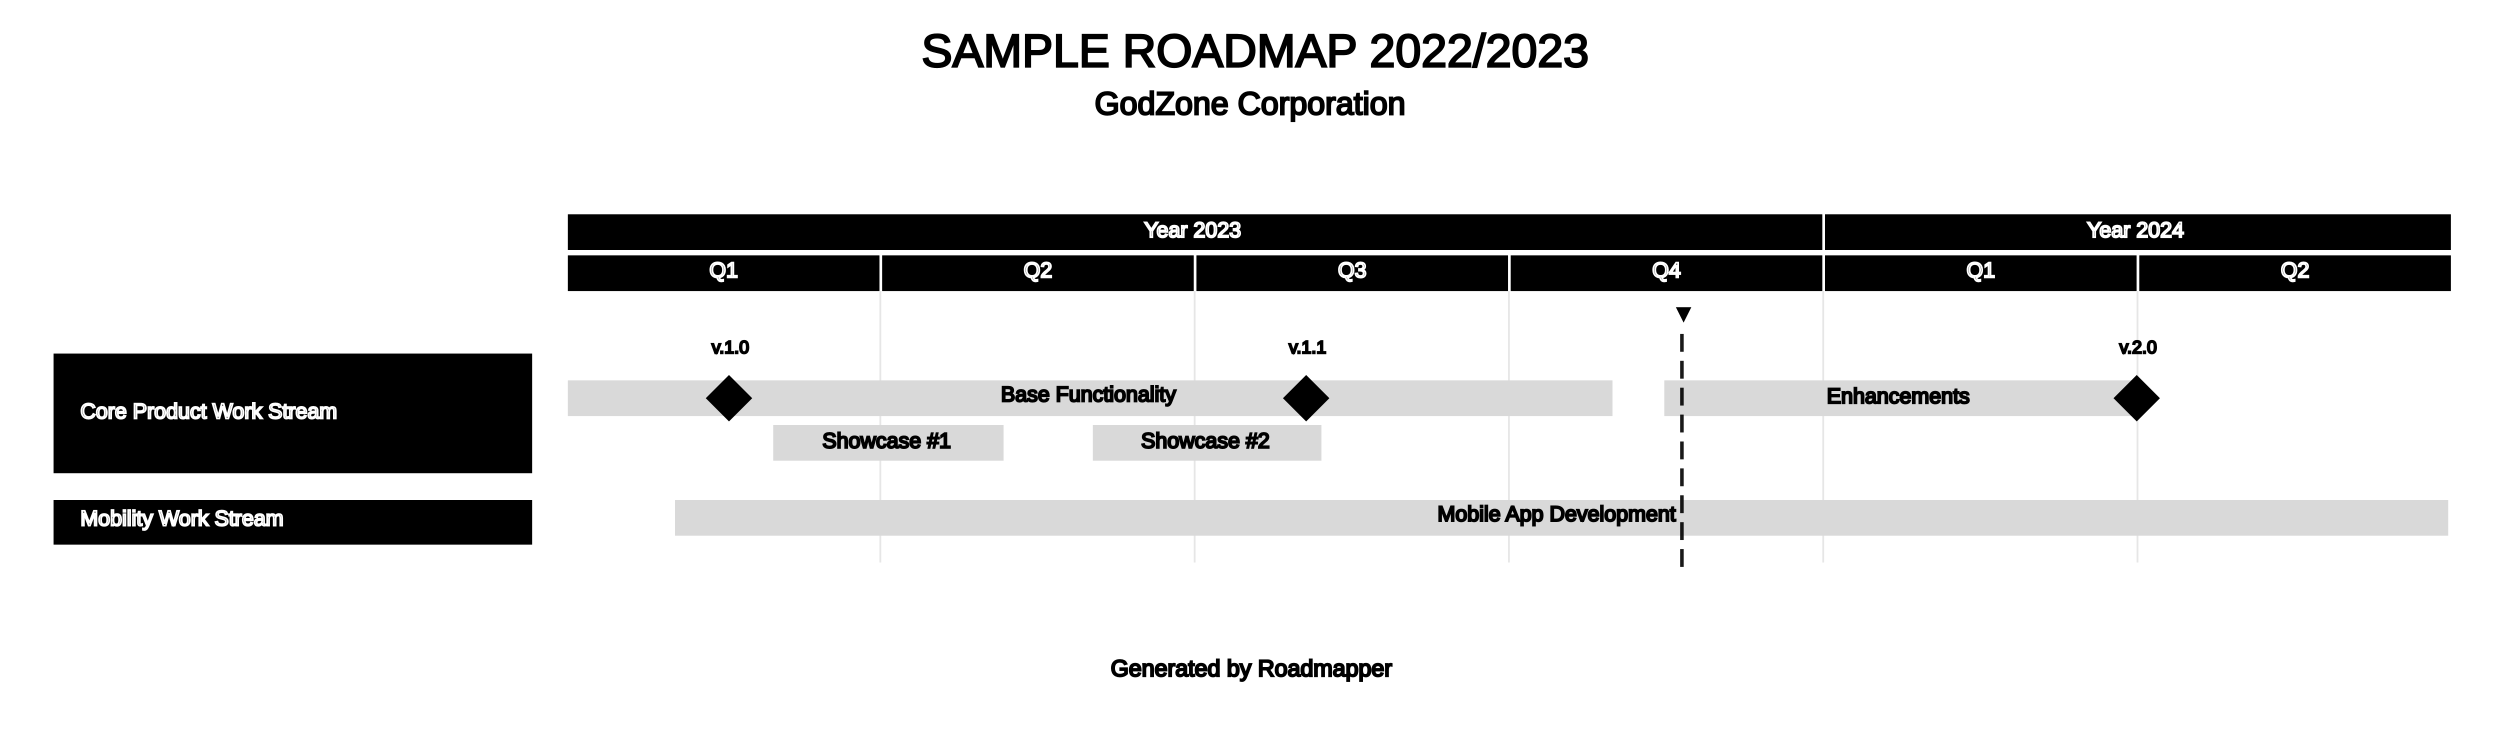
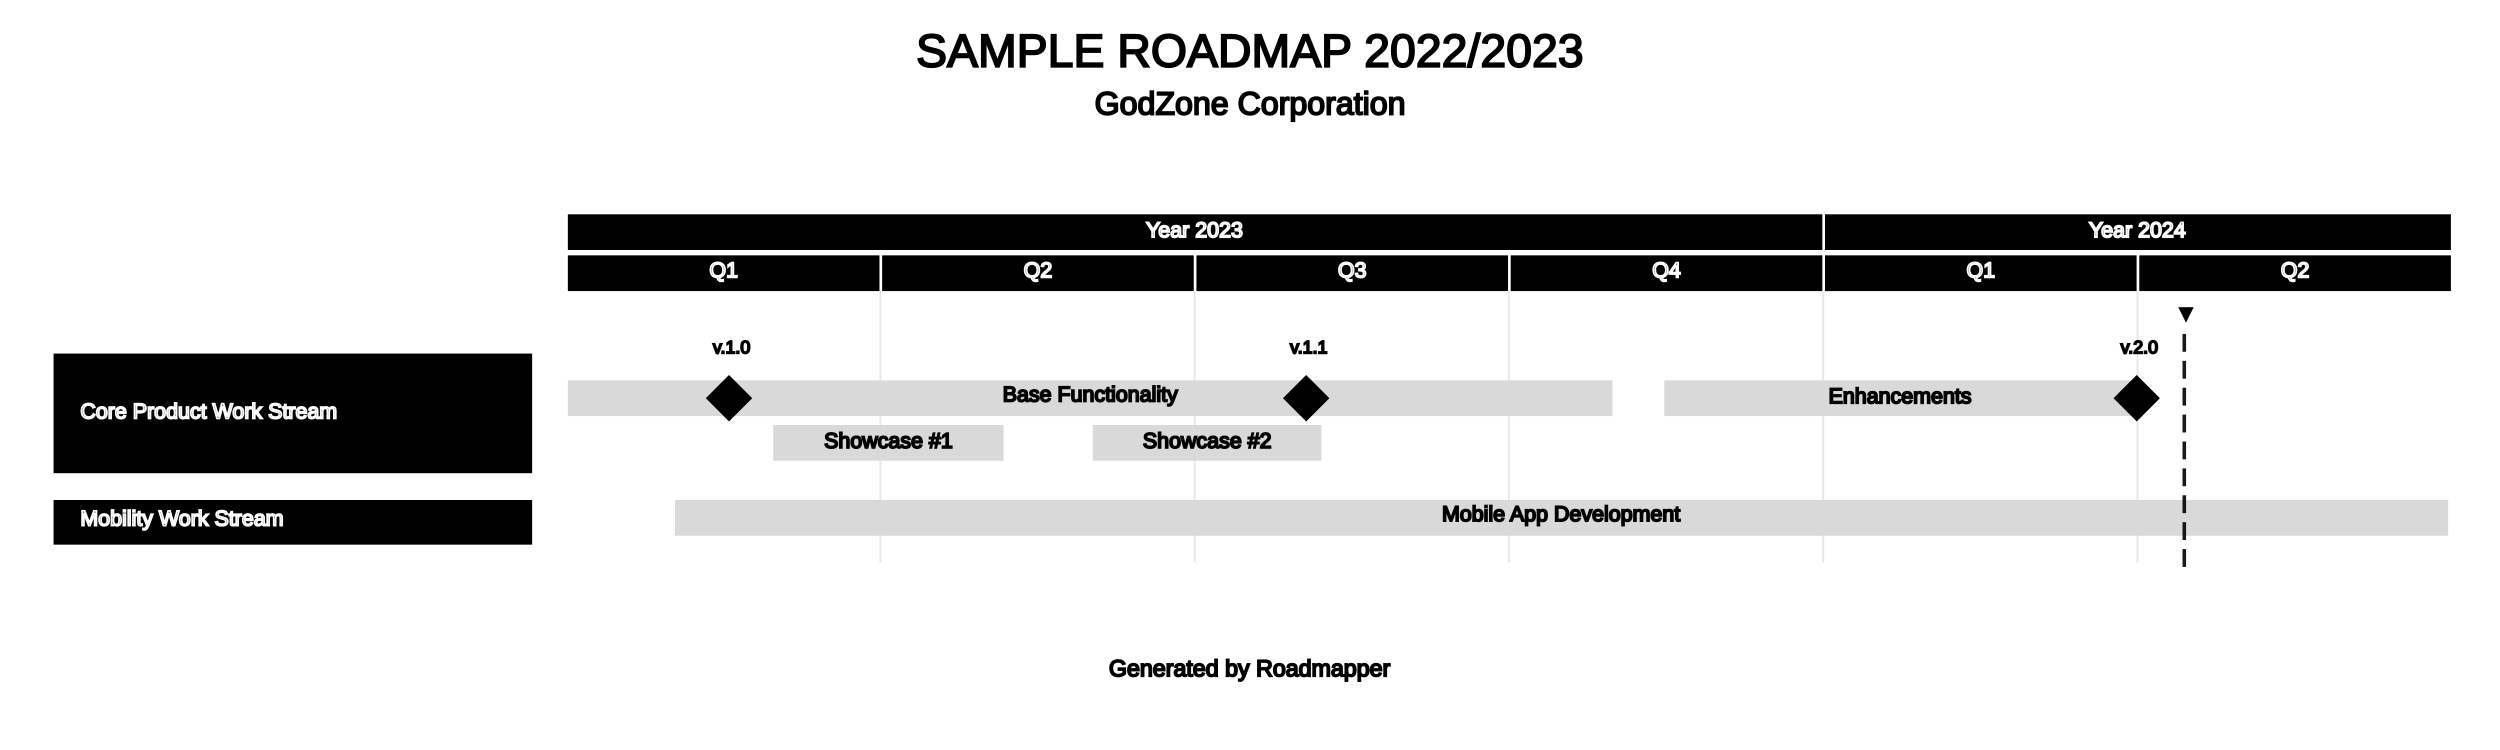
<svg xmlns="http://www.w3.org/2000/svg" width="1400" height="420" viewBox="0 0 1400 420">
  <defs>
</defs>
  <rect x="0" y="0" width="1400" height="1000" fill="#FFFFFF" />
-   <text x="516.0" y="30" font-size="26" text-anchor="start" dominant-baseline="middle" font-family="Arial" stroke="#000000">SAMPLE ROADMAP 2022/2023</text>
+   <text x="513.0" y="30" font-size="26" text-anchor="start" dominant-baseline="middle" font-family="Arial" stroke="#000000">SAMPLE ROADMAP 2022/2023</text>
  <text x="613.0" y="59" font-size="18" text-anchor="start" dominant-baseline="middle" font-family="Arial" stroke="#000000">GodZone Corporation</text>
  <rect x="318.0" y="120" width="702.5" height="20" fill="#000000" />
-   <text x="640.75" y="124.5" font-size="12" stroke="#FFFFFF" text-anchor="start" dominant-baseline="hanging" font-family="Arial">Year 2023</text>
+   <text x="641.75" y="124.5" font-size="12" stroke="#FFFFFF" text-anchor="start" dominant-baseline="hanging" font-family="Arial">Year 2023</text>
  <rect x="1022.0" y="120" width="350.5" height="20" fill="#000000" />
-   <text x="1168.75" y="124.5" font-size="12" stroke="#FFFFFF" text-anchor="start" dominant-baseline="hanging" font-family="Arial">Year 2024</text>
+   <text x="1169.75" y="124.5" font-size="12" stroke="#FFFFFF" text-anchor="start" dominant-baseline="hanging" font-family="Arial">Year 2024</text>
  <rect x="318.0" y="143" width="174.5" height="20" fill="#000000" />
  <text x="397.25" y="147.0" font-size="12" stroke="#FFFFFF" text-anchor="start" dominant-baseline="hanging" font-family="Arial">Q1</text>
  <rect x="494.0" y="143" width="174.5" height="20" fill="#000000" />
  <text x="573.25" y="147.0" font-size="12" stroke="#FFFFFF" text-anchor="start" dominant-baseline="hanging" font-family="Arial">Q2</text>
  <rect x="670.0" y="143" width="174.5" height="20" fill="#000000" />
  <text x="749.25" y="147.0" font-size="12" stroke="#FFFFFF" text-anchor="start" dominant-baseline="hanging" font-family="Arial">Q3</text>
  <rect x="846.0" y="143" width="174.5" height="20" fill="#000000" />
  <text x="925.25" y="147.0" font-size="12" stroke="#FFFFFF" text-anchor="start" dominant-baseline="hanging" font-family="Arial">Q4</text>
  <rect x="1022.0" y="143" width="174.5" height="20" fill="#000000" />
  <text x="1101.25" y="147.0" font-size="12" stroke="#FFFFFF" text-anchor="start" dominant-baseline="hanging" font-family="Arial">Q1</text>
  <rect x="1198.0" y="143" width="174.5" height="20" fill="#000000" />
  <text x="1277.25" y="147.0" font-size="12" stroke="#FFFFFF" text-anchor="start" dominant-baseline="hanging" font-family="Arial">Q2</text>
  <path d="M493.0,163 L493.0,315" stroke="#e6e6e6" stroke-opacity="50" stroke-width="1" />
  <path d="M669.0,163 L669.0,315" stroke="#e6e6e6" stroke-opacity="50" stroke-width="1" />
  <path d="M845.0,163 L845.0,315" stroke="#e6e6e6" stroke-opacity="50" stroke-width="1" />
  <path d="M1021.0,163 L1021.0,315" stroke="#e6e6e6" stroke-opacity="50" stroke-width="1" />
  <path d="M1197.0,163 L1197.0,315" stroke="#e6e6e6" stroke-opacity="50" stroke-width="1" />
  <rect x="30" y="198" width="268.0" height="67" fill="#000000" />
  <text x="45" y="226.0" font-size="12" stroke="#FFFFFF" text-anchor="start" dominant-baseline="hanging" font-family="Arial">Core Product Work Stream</text>
  <rect x="318" y="213" width="585" height="20" fill="#D9D9D9" />
-   <text x="560.5" y="216.5" font-size="12" stroke="#000000" text-anchor="start" dominant-baseline="hanging" font-family="Arial">Base Functionality</text>
  <rect x="932" y="213" width="264" height="20" fill="#D9D9D9" />
-   <text x="1023.0" y="217.5" font-size="12" stroke="#000000" text-anchor="start" dominant-baseline="hanging" font-family="Arial">Enhancements</text>
  <path d="M1196.561,210 L1209.561,223.0 L1196.561,236 L1183.561,223.0" fill="#000000" />
-   <text x="1186.894" y="195" font-size="10" text-anchor="start" dominant-baseline="middle" font-family="Arial" stroke="#000000">v.2.0</text>
+   <text x="1187.561" y="195" font-size="10" text-anchor="start" dominant-baseline="middle" font-family="Arial" stroke="#000000">v.2.0</text>
+   <text x="1024.0" y="217.5" font-size="12" stroke="#000000" text-anchor="start" dominant-baseline="hanging" font-family="Arial">Enhancements</text>
  <path d="M408.23,210 L421.23,223.0 L408.23,236 L395.23,223.0" fill="#000000" />
-   <text x="398.564" y="195" font-size="10" text-anchor="start" dominant-baseline="middle" font-family="Arial" stroke="#000000">v.1.0</text>
+   <text x="399.23" y="195" font-size="10" text-anchor="start" dominant-baseline="middle" font-family="Arial" stroke="#000000">v.1.0</text>
  <path d="M731.445,210 L744.445,223.0 L731.445,236 L718.445,223.0" fill="#000000" />
-   <text x="721.778" y="195" font-size="10" text-anchor="start" dominant-baseline="middle" font-family="Arial" stroke="#000000">v.1.1</text>
+   <text x="722.445" y="195" font-size="10" text-anchor="start" dominant-baseline="middle" font-family="Arial" stroke="#000000">v.1.1</text>
+   <text x="561.5" y="216.5" font-size="12" stroke="#000000" text-anchor="start" dominant-baseline="hanging" font-family="Arial">Base Functionality</text>
  <rect x="433" y="238" width="129" height="20" fill="#D9D9D9" />
-   <text x="460.5" y="242.5" font-size="12" stroke="#000000" text-anchor="start" dominant-baseline="hanging" font-family="Arial">Showcase #1</text>
  <rect x="612" y="238" width="128" height="20" fill="#D9D9D9" />
-   <text x="639.0" y="242.5" font-size="12" stroke="#000000" text-anchor="start" dominant-baseline="hanging" font-family="Arial">Showcase #2</text>
+   <text x="640.0" y="242.5" font-size="12" stroke="#000000" text-anchor="start" dominant-baseline="hanging" font-family="Arial">Showcase #2</text>
+   <text x="461.5" y="242.5" font-size="12" stroke="#000000" text-anchor="start" dominant-baseline="hanging" font-family="Arial">Showcase #1</text>
  <rect x="30" y="280" width="268.0" height="25" fill="#000000" />
  <text x="45" y="286.0" font-size="12" stroke="#FFFFFF" text-anchor="start" dominant-baseline="hanging" font-family="Arial">Mobility Work Stream</text>
  <rect x="378" y="280" width="993" height="20" fill="#D9D9D9" />
-   <text x="805.0" y="283.5" font-size="12" stroke="#000000" text-anchor="start" dominant-baseline="hanging" font-family="Arial">Mobile App Development</text>
-   <text x="936.879" y="176" font-size="12" text-anchor="start" dominant-baseline="middle" font-family="Arial" stroke="#000000">▼</text>
-   <path d="M941.879,187.0 L941.879,197.0" stroke="#000000" stroke-opacity="0.9" stroke-width="2" />
-   <path d="M941.879,202.059 L941.879,212.059" stroke="#000000" stroke-opacity="0.9" stroke-width="2" />
-   <path d="M941.879,217.118 L941.879,227.118" stroke="#000000" stroke-opacity="0.9" stroke-width="2" />
-   <path d="M941.879,232.176 L941.879,242.176" stroke="#000000" stroke-opacity="0.9" stroke-width="2" />
-   <path d="M941.879,247.235 L941.879,257.235" stroke="#000000" stroke-opacity="0.9" stroke-width="2" />
-   <path d="M941.879,262.294 L941.879,272.294" stroke="#000000" stroke-opacity="0.9" stroke-width="2" />
-   <path d="M941.879,277.353 L941.879,287.353" stroke="#000000" stroke-opacity="0.9" stroke-width="2" />
-   <path d="M941.879,292.412 L941.879,302.412" stroke="#000000" stroke-opacity="0.9" stroke-width="2" />
-   <path d="M941.879,307.471 L941.879,317.471" stroke="#000000" stroke-opacity="0.9" stroke-width="2" />
-   <text x="622.0" y="375" font-size="13" text-anchor="start" dominant-baseline="middle" font-family="Arial" stroke="#000000">Generated by Roadmapper</text>
+   <text x="807.5" y="283.5" font-size="12" stroke="#000000" text-anchor="start" dominant-baseline="hanging" font-family="Arial">Mobile App Development</text>
+   <text x="1218.206" y="176" font-size="12" text-anchor="start" dominant-baseline="middle" font-family="Arial" stroke="#000000">▼</text>
+   <path d="M1223.206,187.0 L1223.206,197.0" stroke="#000000" stroke-opacity="0.9" stroke-width="2" />
+   <path d="M1223.206,202.059 L1223.206,212.059" stroke="#000000" stroke-opacity="0.9" stroke-width="2" />
+   <path d="M1223.206,217.118 L1223.206,227.118" stroke="#000000" stroke-opacity="0.9" stroke-width="2" />
+   <path d="M1223.206,232.176 L1223.206,242.176" stroke="#000000" stroke-opacity="0.9" stroke-width="2" />
+   <path d="M1223.206,247.235 L1223.206,257.235" stroke="#000000" stroke-opacity="0.9" stroke-width="2" />
+   <path d="M1223.206,262.294 L1223.206,272.294" stroke="#000000" stroke-opacity="0.9" stroke-width="2" />
+   <path d="M1223.206,277.353 L1223.206,287.353" stroke="#000000" stroke-opacity="0.9" stroke-width="2" />
+   <path d="M1223.206,292.412 L1223.206,302.412" stroke="#000000" stroke-opacity="0.9" stroke-width="2" />
+   <path d="M1223.206,307.471 L1223.206,317.471" stroke="#000000" stroke-opacity="0.9" stroke-width="2" />
+   <text x="621.0" y="375" font-size="13" text-anchor="start" dominant-baseline="middle" font-family="Arial" stroke="#000000">Generated by Roadmapper</text>
</svg>
